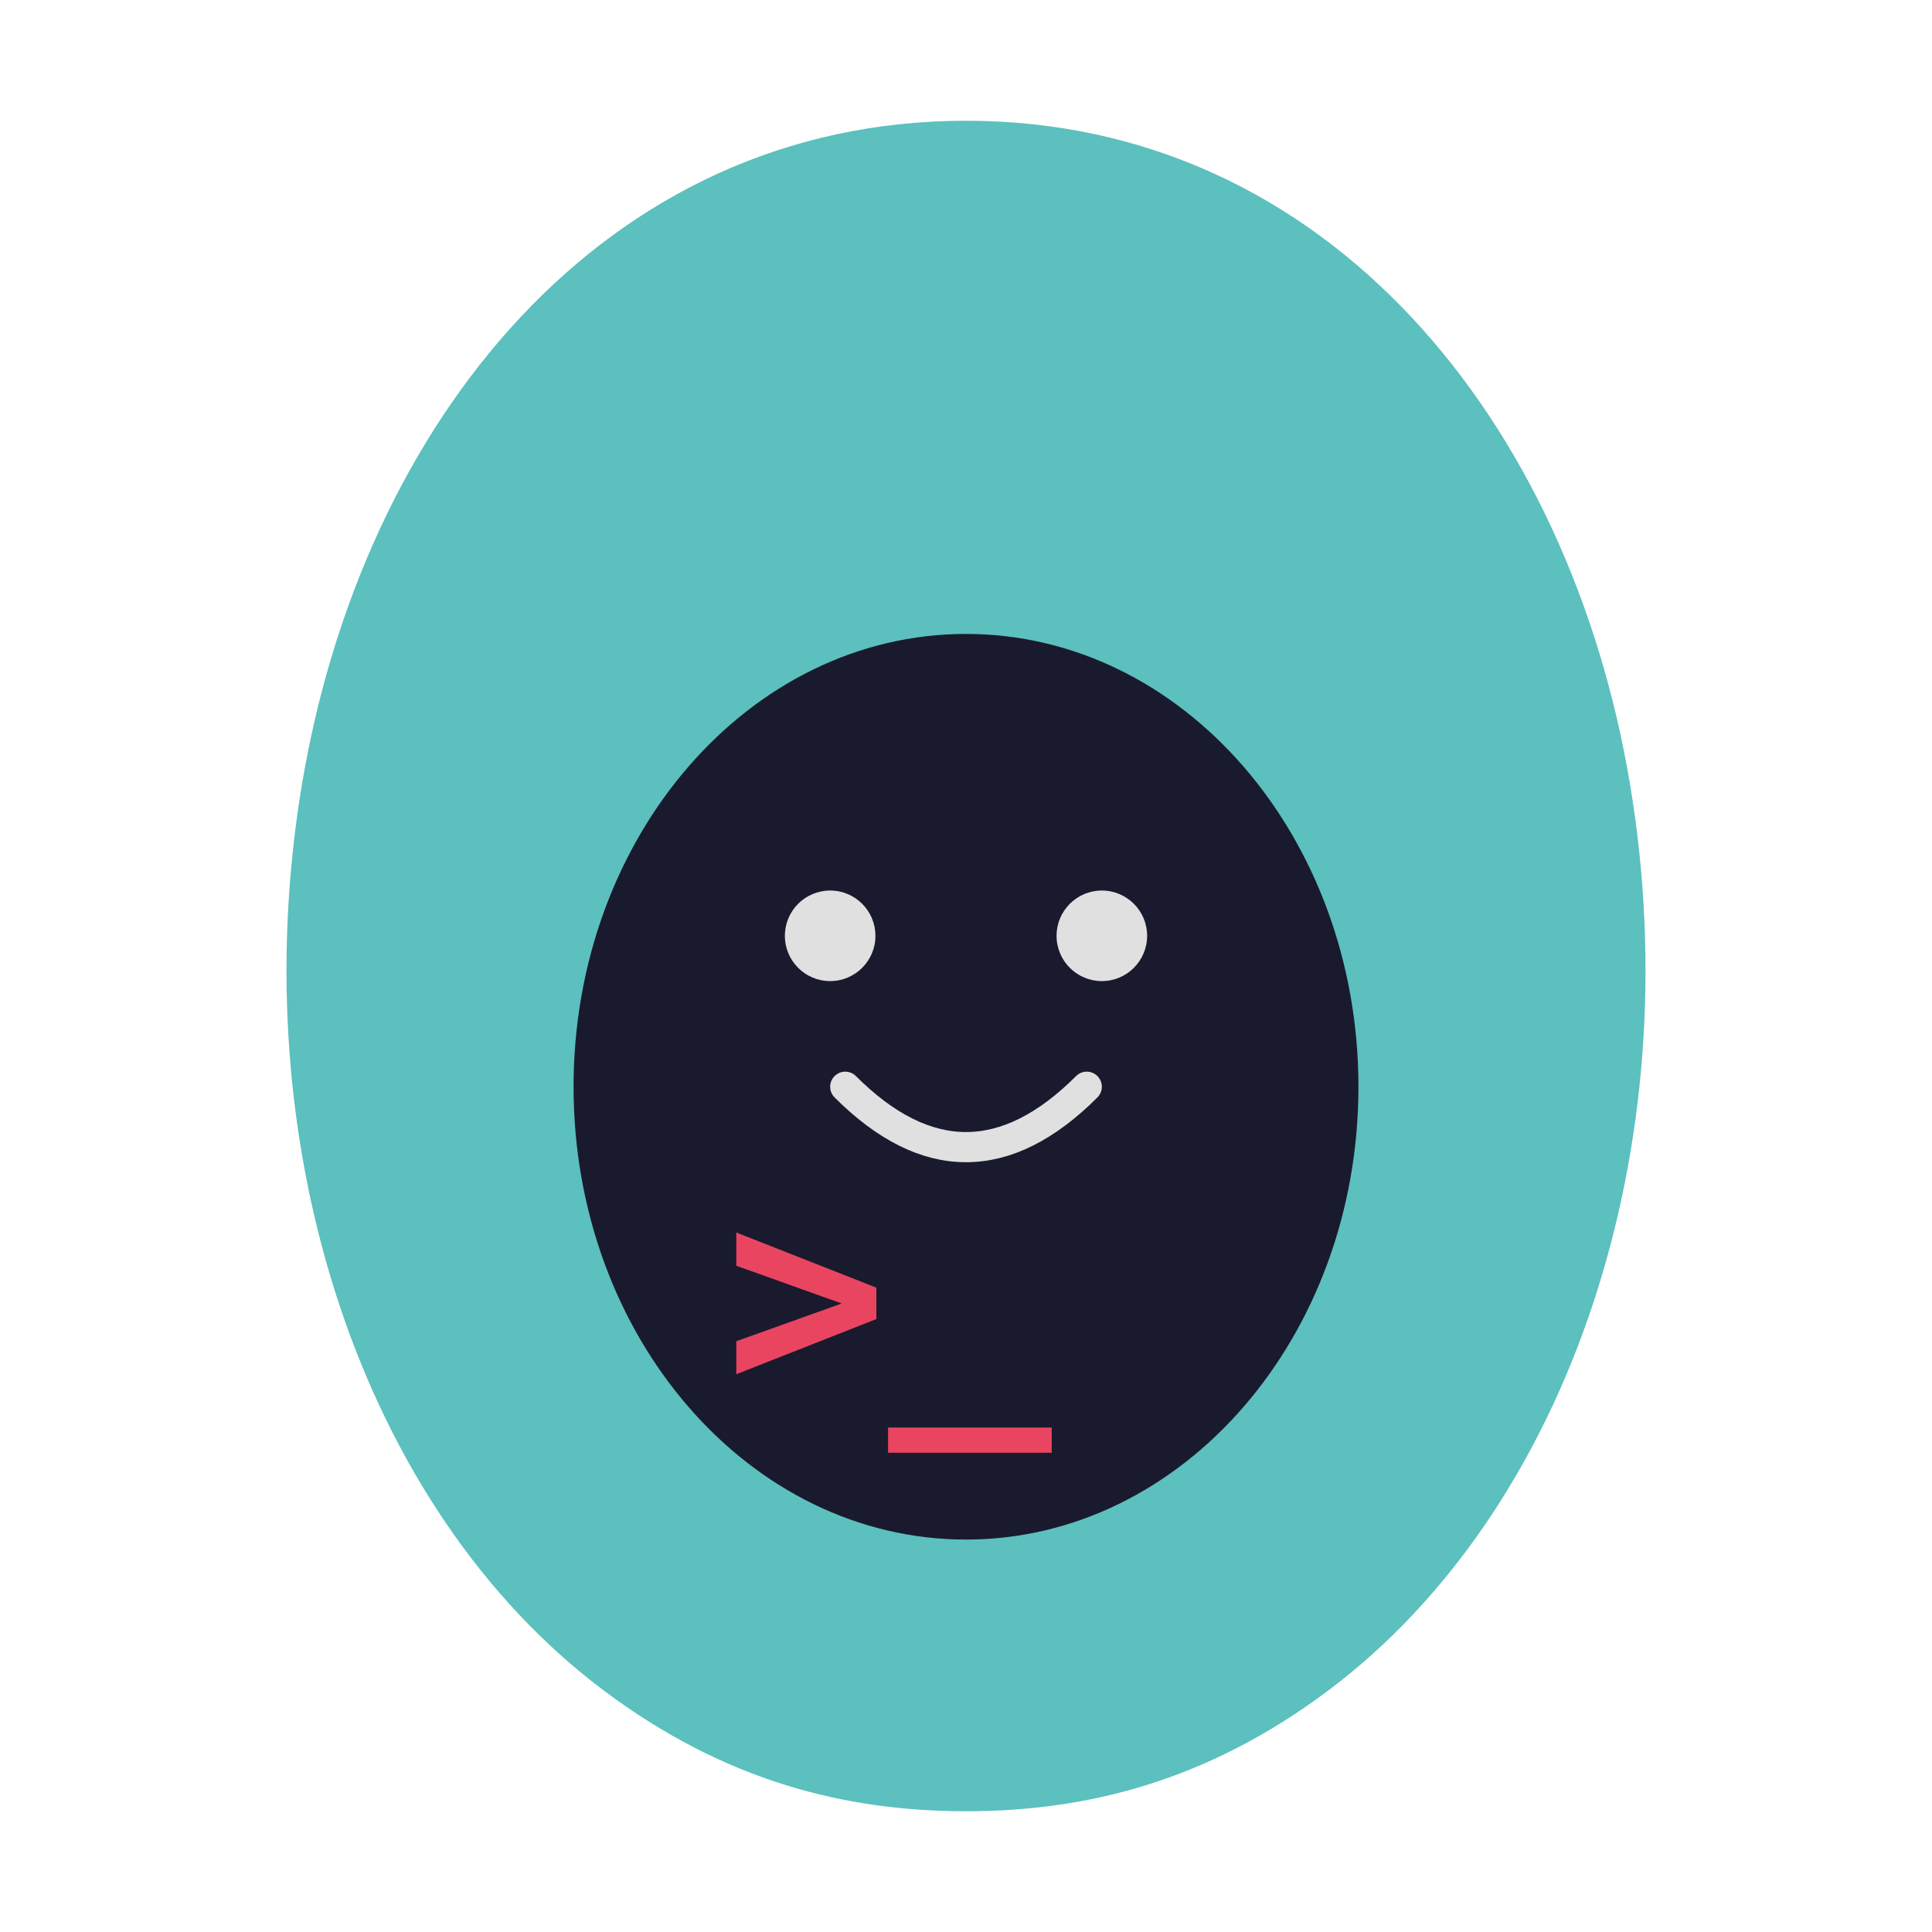
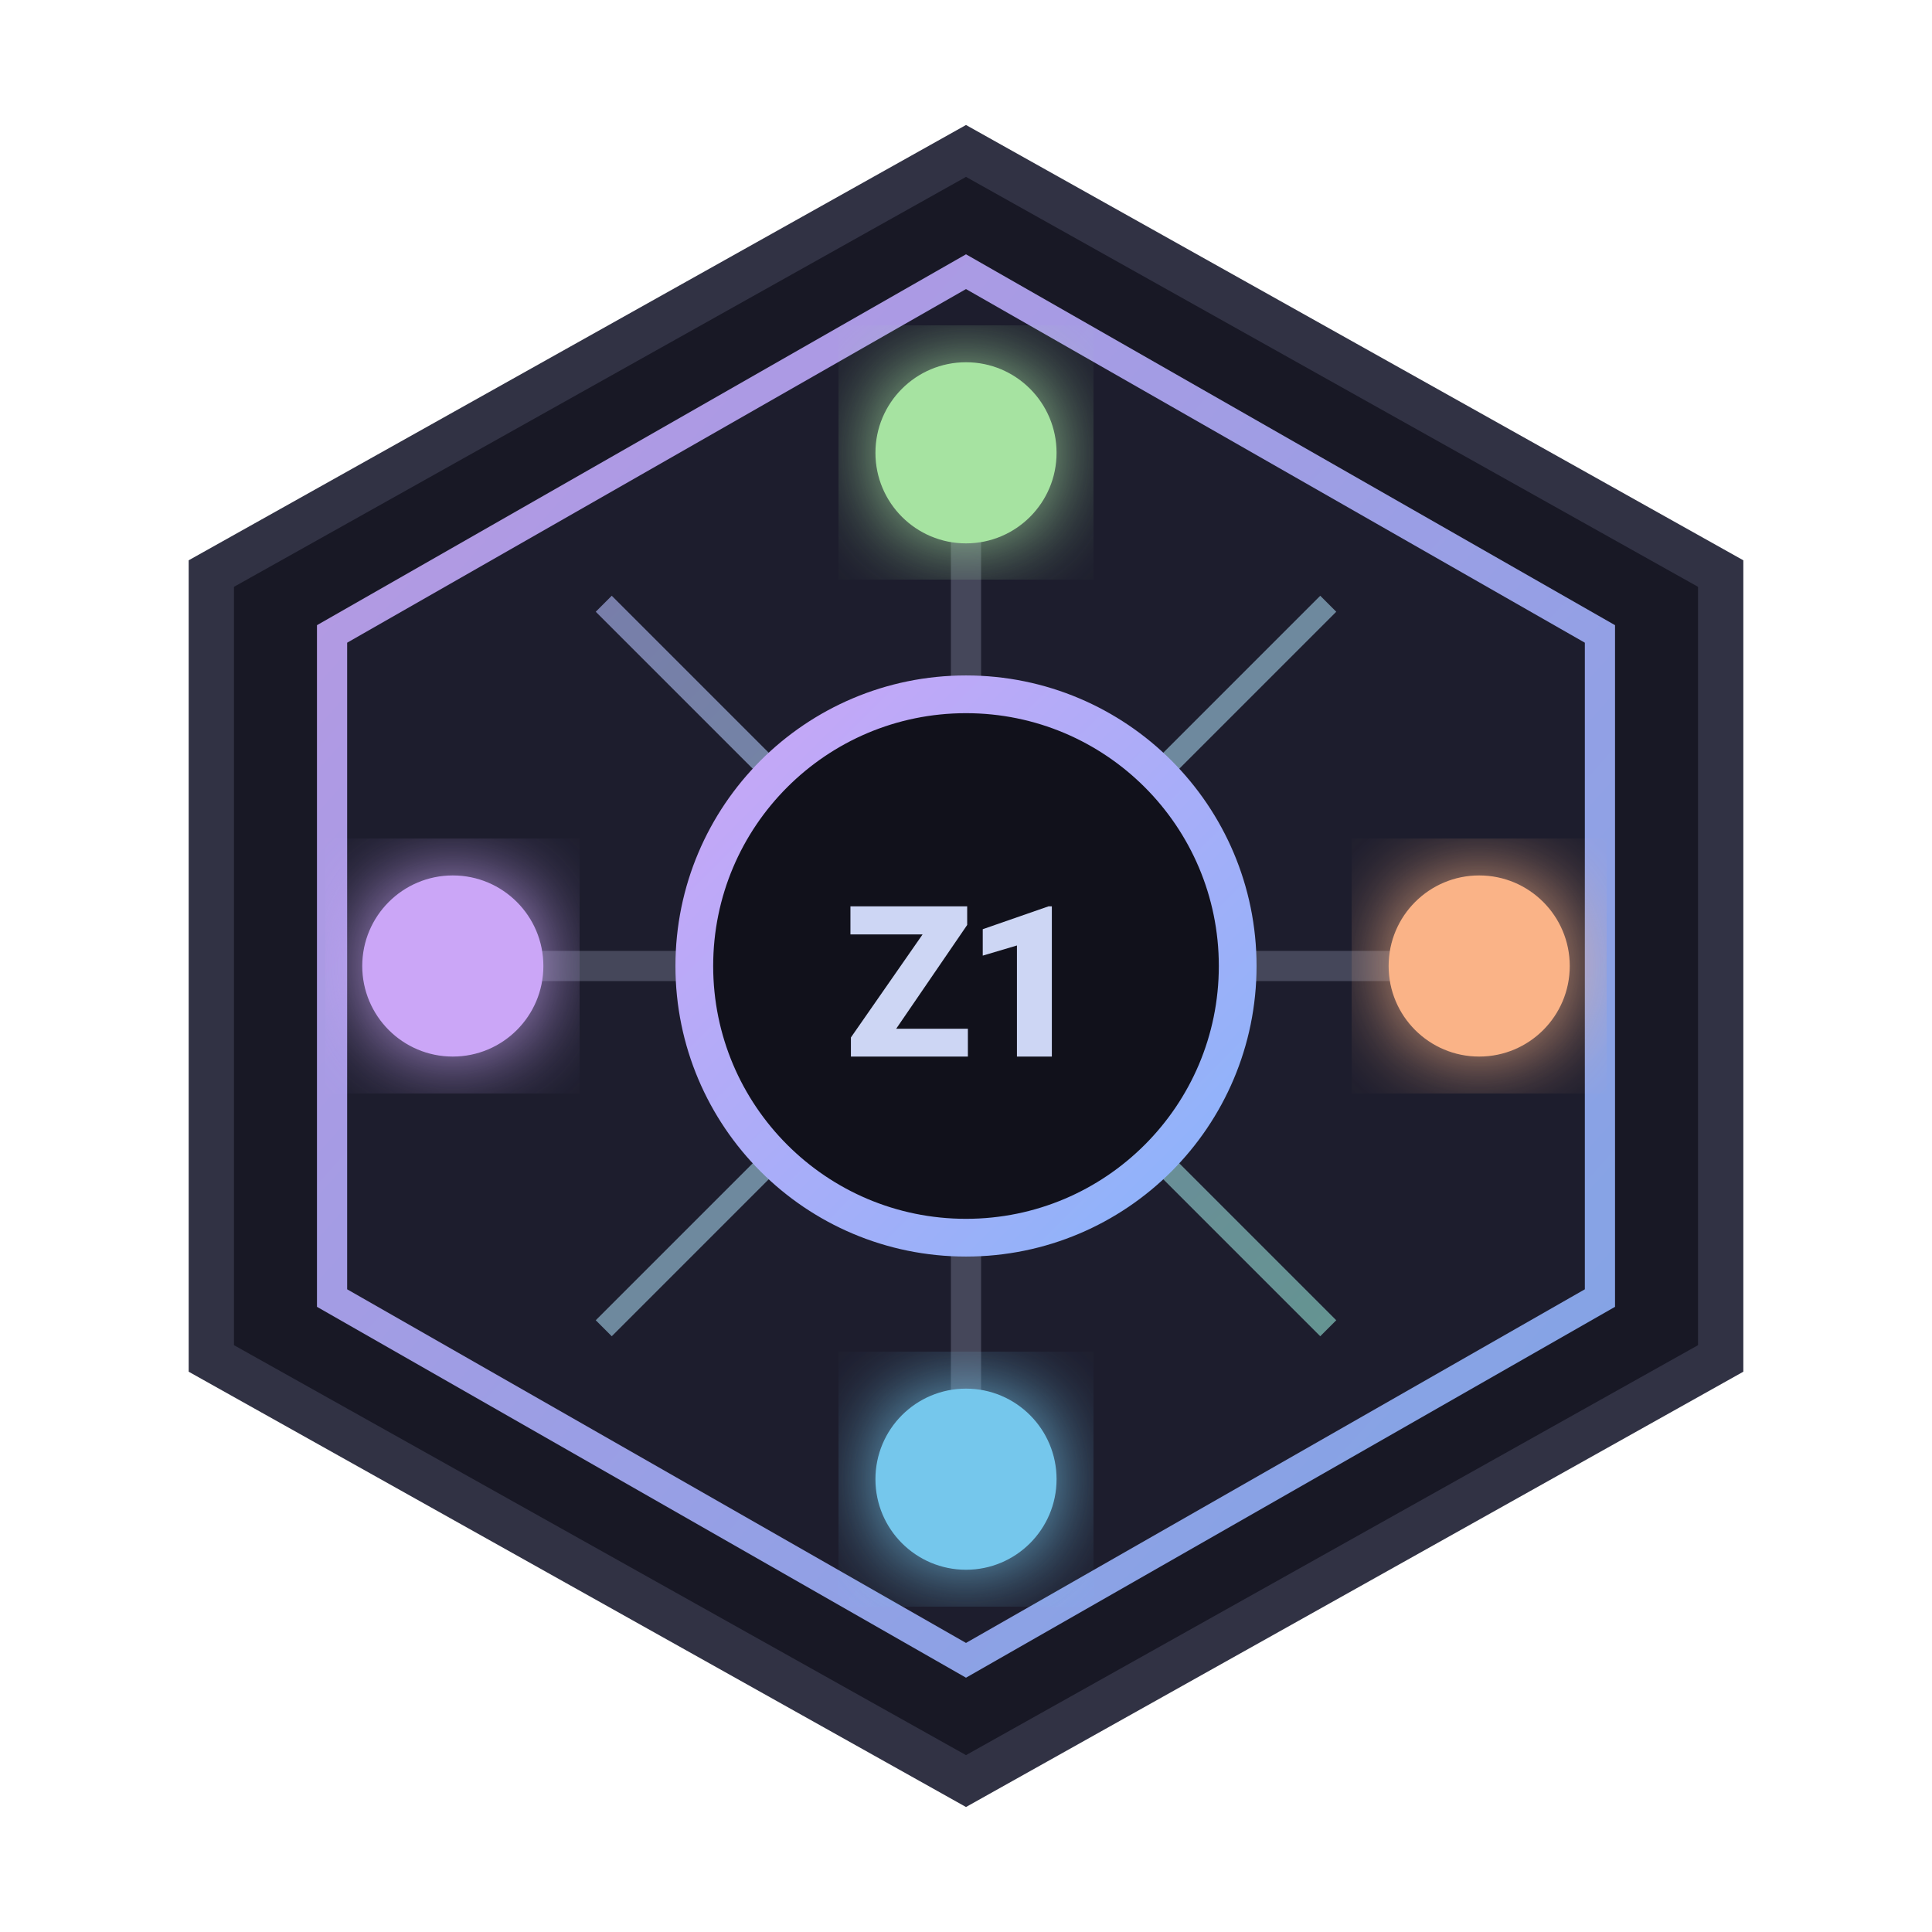
<svg xmlns="http://www.w3.org/2000/svg" viewBox="0 0 128 128" width="128" height="128">
-   <path d="M64 8C40 8 24 28 20 52c-4 24 4 48 20 60 8 6 16 8 24 8s16-2 24-8c16-12 24-36 20-60C104 28 88 8 64 8z" fill="#5bc0be" />
-   <ellipse cx="64" cy="72" rx="26" ry="30" fill="#1a1a2e" />
-   <circle cx="55" cy="62" r="3" fill="#e0e0e0" />
-   <circle cx="73" cy="62" r="3" fill="#e0e0e0" />
-   <path d="M56 72 Q64 80 72 72" fill="none" stroke="#e0e0e0" stroke-width="2" stroke-linecap="round" />
-   <text x="48" y="92" font-family="monospace" font-weight="bold" font-size="18" fill="#e94560">&gt;_</text>
+   <defs>
+     <linearGradient id="grad-primary" x1="0%" y1="0%" x2="100%" y2="100%">
+       <stop offset="0%" stop-color="#cba6f7" />
+       <stop offset="100%" stop-color="#89b4fa" />
+     </linearGradient>
+     <linearGradient id="grad-accent" x1="0%" y1="0%" x2="100%" y2="100%">
+       <stop offset="0%" stop-color="#b4befe" />
+       <stop offset="100%" stop-color="#94e2d5" />
+     </linearGradient>
+     <filter id="glow" x="-20%" y="-20%" width="140%" height="140%">
+       <feGaussianBlur stdDeviation="3" result="blur" />
+       <feComposite in="SourceGraphic" in2="blur" operator="over" />
+     </filter>
+   </defs>
+   <polygon points="64,10 114,38 114,90 64,118 14,90 14,38" fill="#181825" stroke="#313244" stroke-width="3" />
+   <polygon points="64,18 106,42 106,86 64,110 22,86 22,42" fill="#1e1e2e" stroke="url(#grad-primary)" stroke-width="2" opacity="0.9" />
+   <line x1="64" y1="64" x2="64" y2="30" stroke="#45475a" stroke-width="2" />
+   <line x1="64" y1="64" x2="98" y2="64" stroke="#45475a" stroke-width="2" />
+   <line x1="64" y1="64" x2="64" y2="98" stroke="#45475a" stroke-width="2" />
+   <line x1="64" y1="64" x2="30" y2="64" stroke="#45475a" stroke-width="2" />
+   <line x1="40" y1="40" x2="88" y2="88" stroke="url(#grad-accent)" stroke-width="1.5" opacity="0.6" />
+   <line x1="88" y1="40" x2="40" y2="88" stroke="url(#grad-accent)" stroke-width="1.5" opacity="0.6" />
+   <circle cx="64" cy="30" r="6" fill="#a6e3a1" filter="url(#glow)" />
+   <circle cx="98" cy="64" r="6" fill="#fab387" filter="url(#glow)" />
+   <circle cx="64" cy="98" r="6" fill="#74c7ec" filter="url(#glow)" />
+   <circle cx="30" cy="64" r="6" fill="#cba6f7" filter="url(#glow)" />
+   <circle cx="64" cy="64" r="18" fill="#11111b" stroke="url(#grad-primary)" stroke-width="2.5" />
+   <text x="64" y="70" font-family="-apple-system, BlinkMacSystemFont, 'Segoe UI', Roboto, 'JetBrains Mono', monospace" font-weight="900" font-size="14" fill="#cdd6f4" text-anchor="middle" letter-spacing="-0.5px">Z1</text>
</svg>
